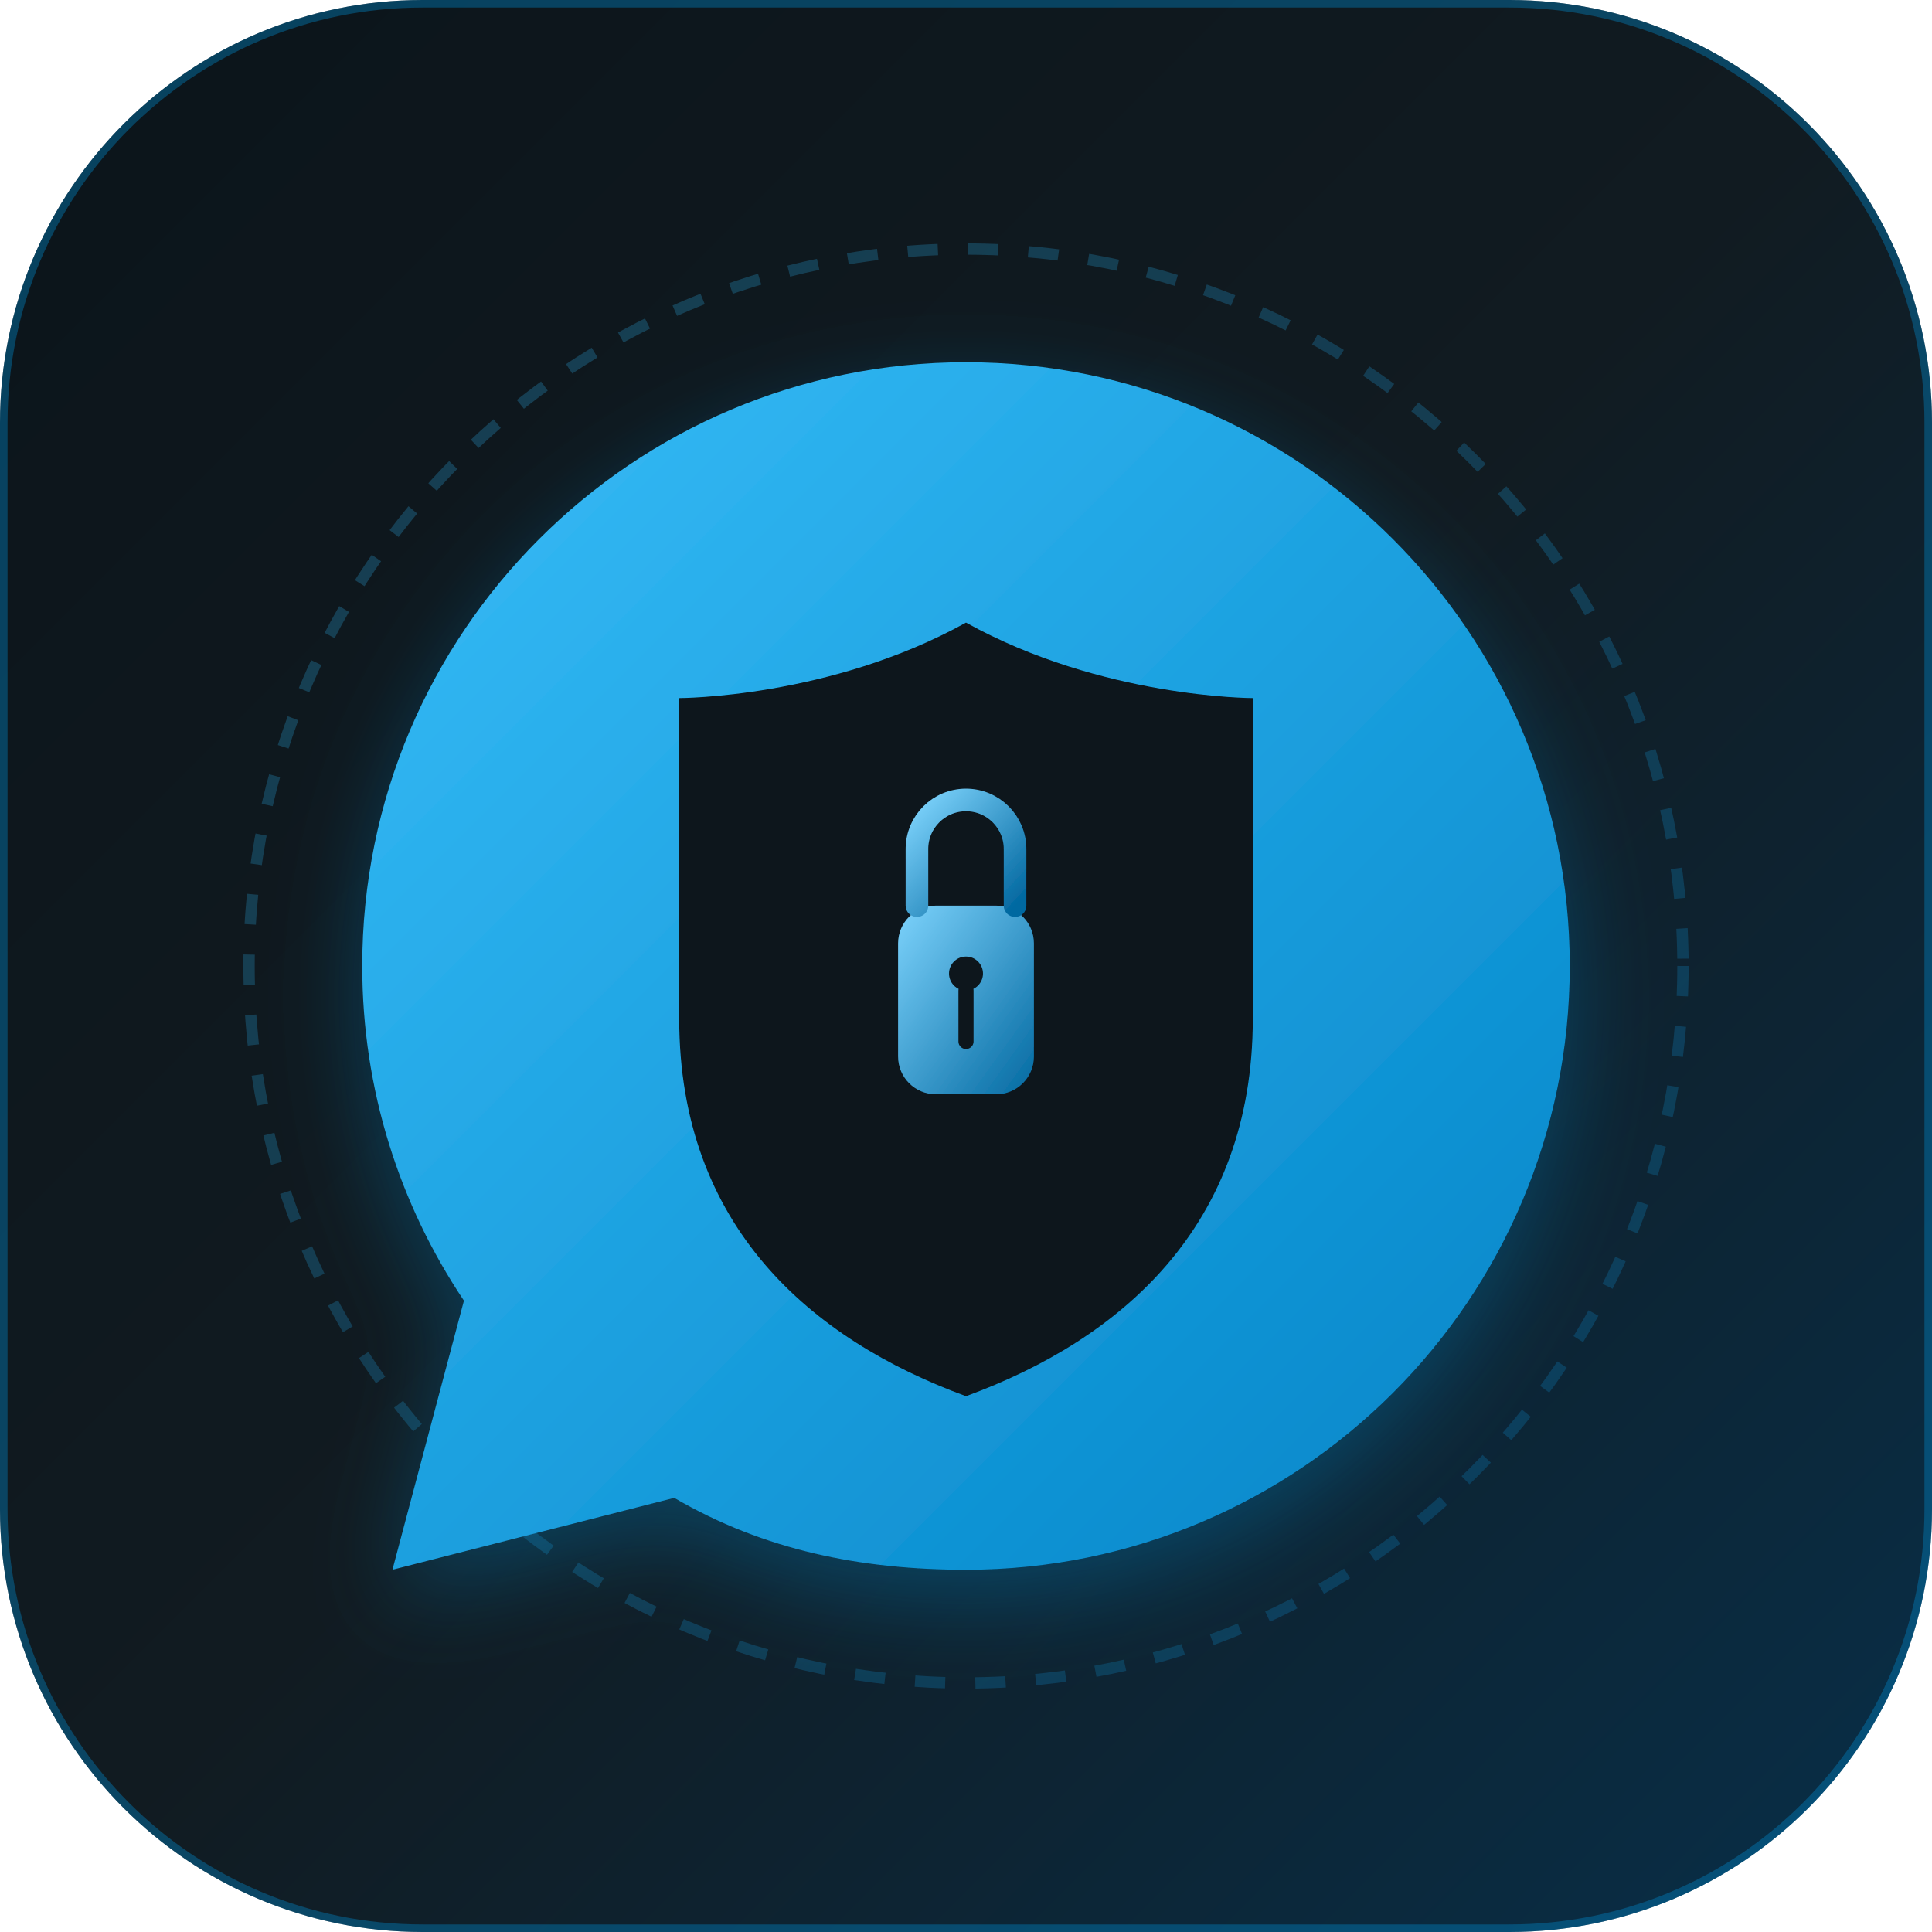
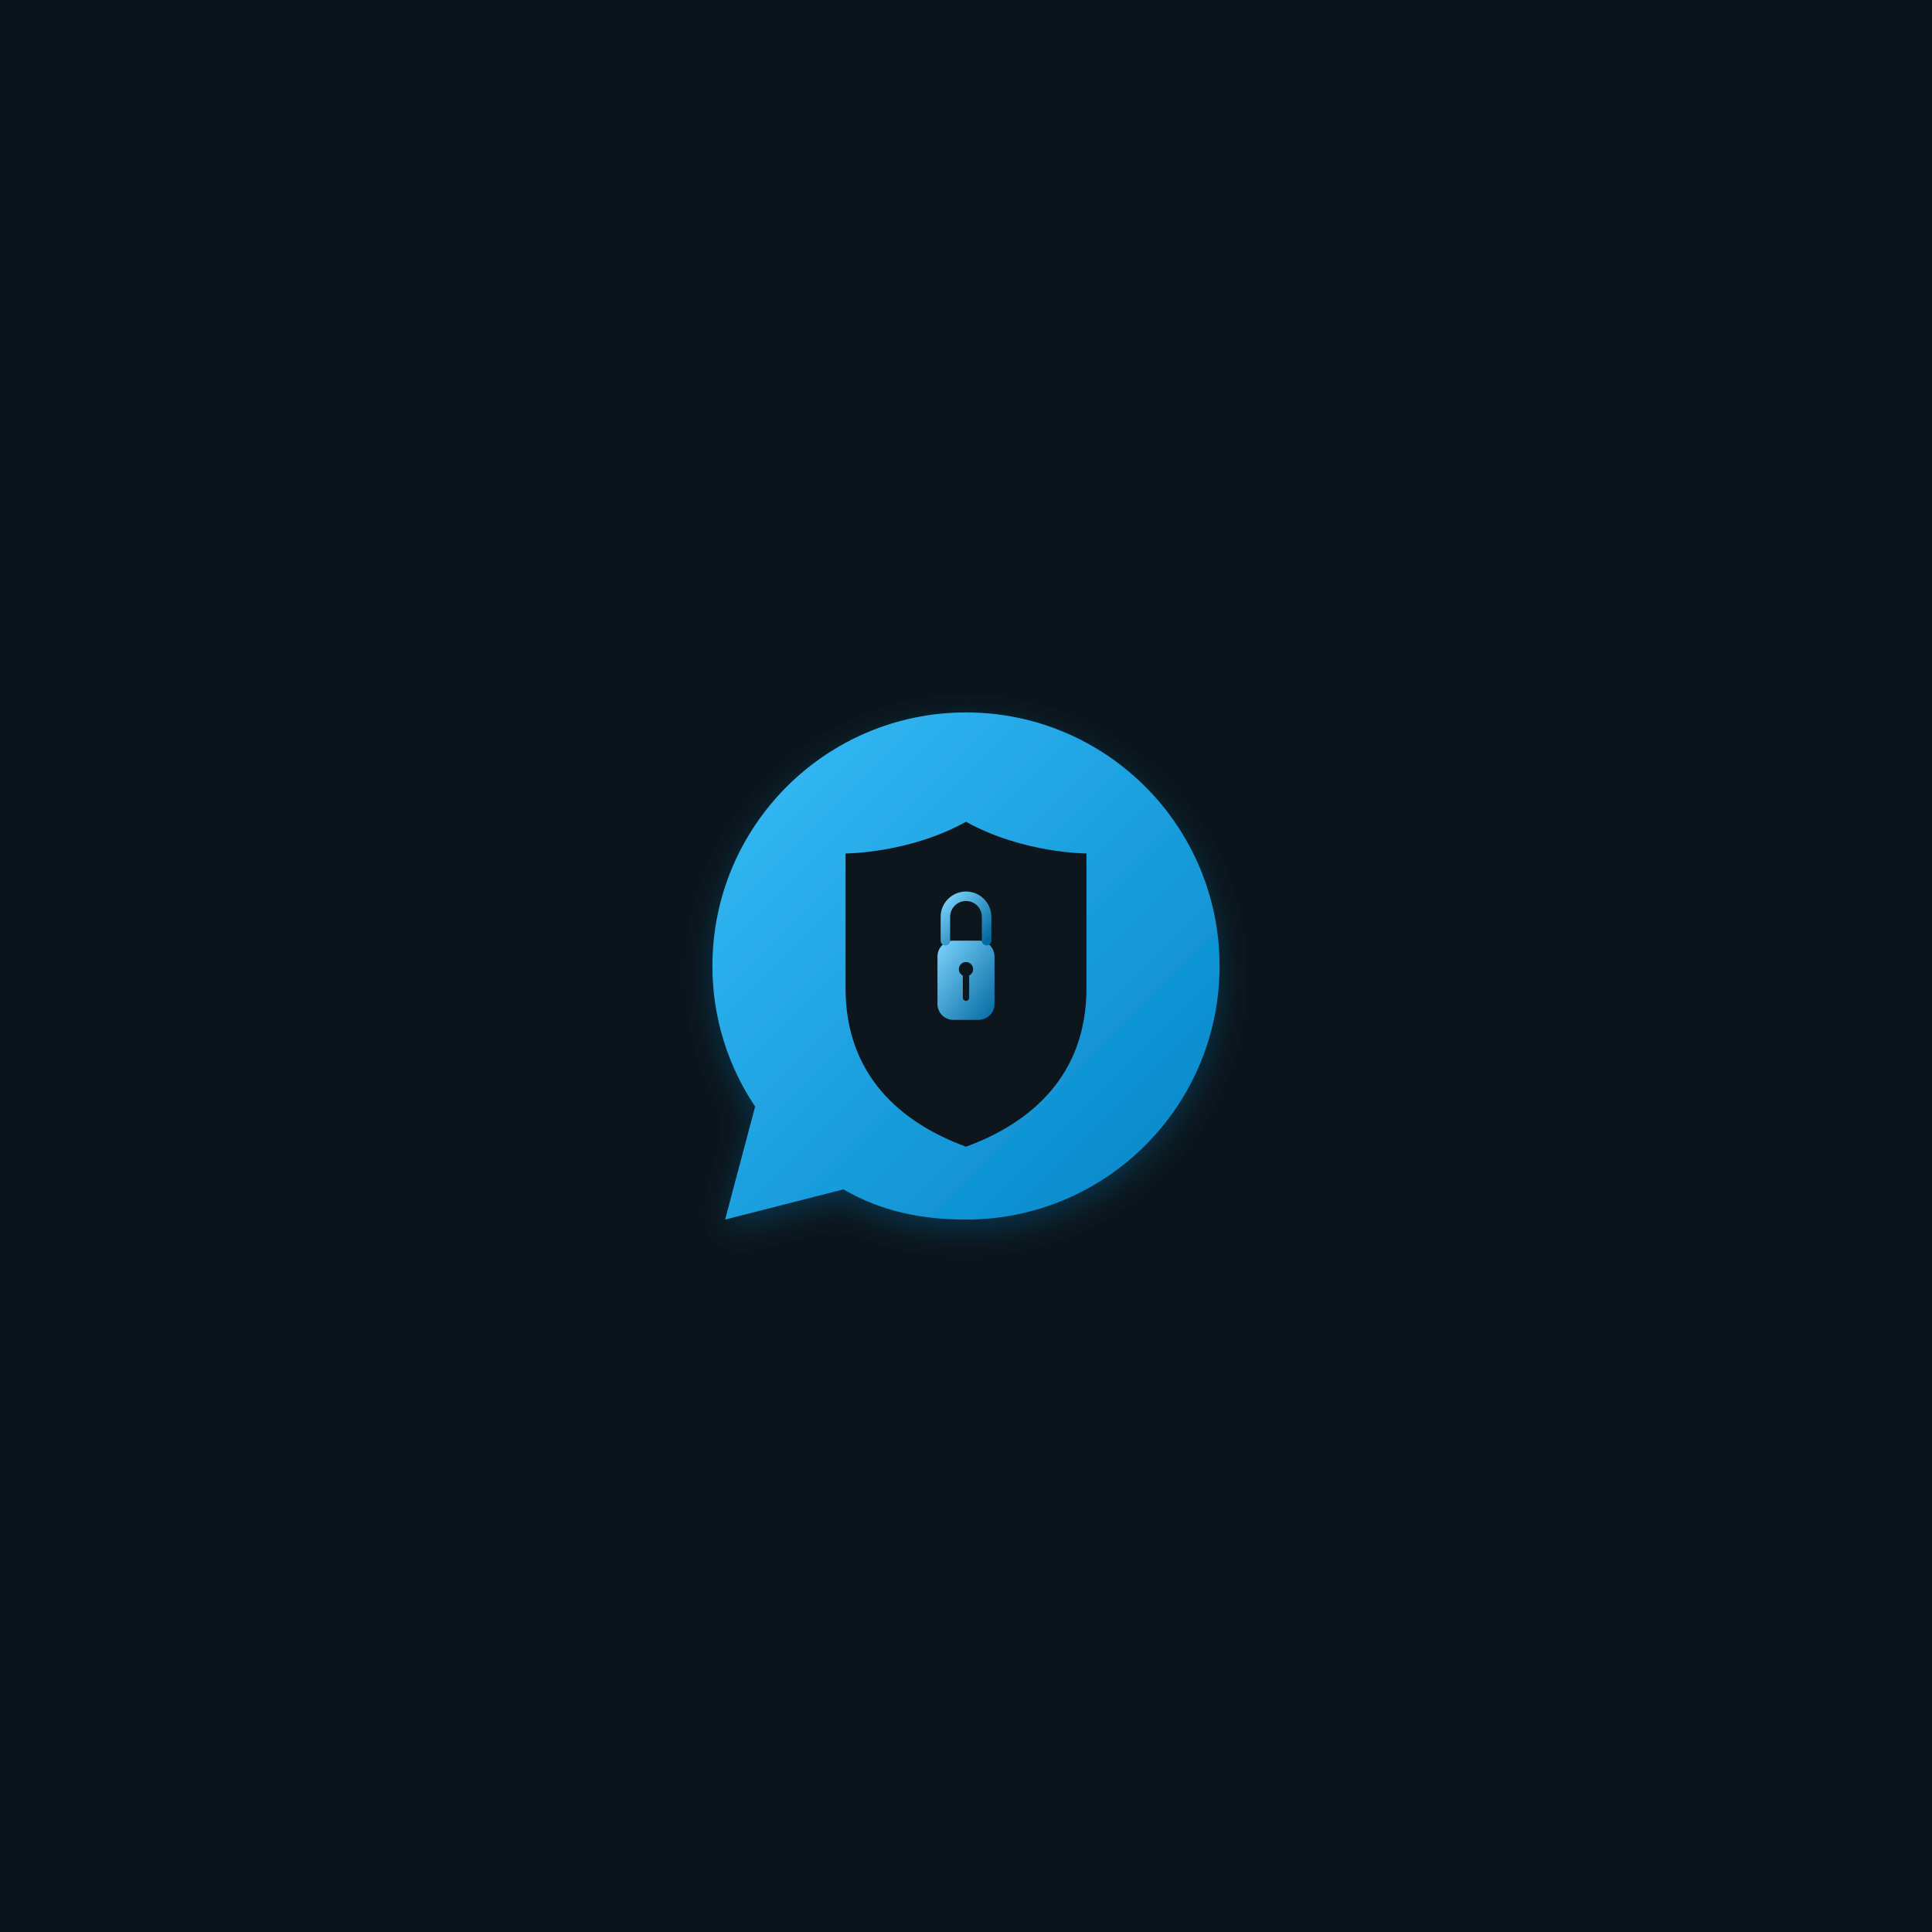
<svg xmlns="http://www.w3.org/2000/svg" viewBox="0 0 512 512" width="512" height="512">
  <defs>
    <linearGradient id="bgGrad" x1="0%" y1="0%" x2="100%" y2="100%">
      <stop offset="0%" stop-color="#0b141a" />
-       <stop offset="50%" stop-color="#111b21" />
-       <stop offset="100%" stop-color="#082f49" />
+       <stop offset="100%" stop-color="#0b141a" />
    </linearGradient>
    <linearGradient id="blueGrad" x1="0%" y1="0%" x2="100%" y2="100%">
      <stop offset="0%" stop-color="#38bdf8" />
      <stop offset="100%" stop-color="#0284c7" />
    </linearGradient>
    <linearGradient id="accentGrad" x1="0%" y1="0%" x2="100%" y2="100%">
      <stop offset="0%" stop-color="#7dd3fc" />
      <stop offset="100%" stop-color="#0369a1" />
    </linearGradient>
-     <filter id="shadow" x="-10%" y="-10%" width="120%" height="120%">
-       <feDropShadow dx="0" dy="8" stdDeviation="12" flood-color="#0284c7" flood-opacity="0.35" />
+     <filter id="subtleGlow" x="-20%" y="-20%" width="140%" height="140%">
+       <feDropShadow dx="0" dy="6" stdDeviation="10" flood-color="#0284c7" flood-opacity="0.3" />
    </filter>
  </defs>
-   <rect width="512" height="512" rx="112" fill="url(#bgGrad)" />
-   <rect width="510" height="510" x="1" y="1" rx="111" fill="none" stroke="#0284c7" stroke-width="2" stroke-opacity="0.4" />
-   <circle cx="256" cy="256" r="190" fill="none" stroke="url(#blueGrad)" stroke-width="3" stroke-opacity="0.25" stroke-dasharray="8 8" />
-   <g filter="url(#shadow)">
+   <rect width="512" height="512" fill="#0b141a" />
+   <g transform="translate(256, 256) scale(0.42) translate(-256, -256)" filter="url(#subtleGlow)">
    <path d="M256 96 C167.63 96 96 167.63 96 256 C96 288.75 105.88 319.22 122.95 344.69 L104 416 L178.68 396.95 C202.43 410.84 228.32 416 256 416 C344.37 416 416 344.37 416 256 C416 167.63 344.37 96 256 96 Z" fill="url(#blueGrad)" />
    <path d="M256 165 C220 185 180 185 180 185 V270 C180 325 215 355 256 370 C297 355 332 325 332 270 V185 C332 185 292 185 256 165 Z" fill="#0b141a" />
    <rect x="238" y="240" width="36" height="50" rx="10" fill="url(#accentGrad)" />
    <path d="M243 240 V225 C243 217.82 248.82 212 256 212 C263.18 212 269 217.82 269 225 V240" fill="none" stroke="url(#accentGrad)" stroke-width="6" stroke-linecap="round" />
    <circle cx="256" cy="258" r="4.5" fill="#0b141a" />
    <path d="M256 262.5 V276" stroke="#0b141a" stroke-width="4" stroke-linecap="round" />
  </g>
</svg>
